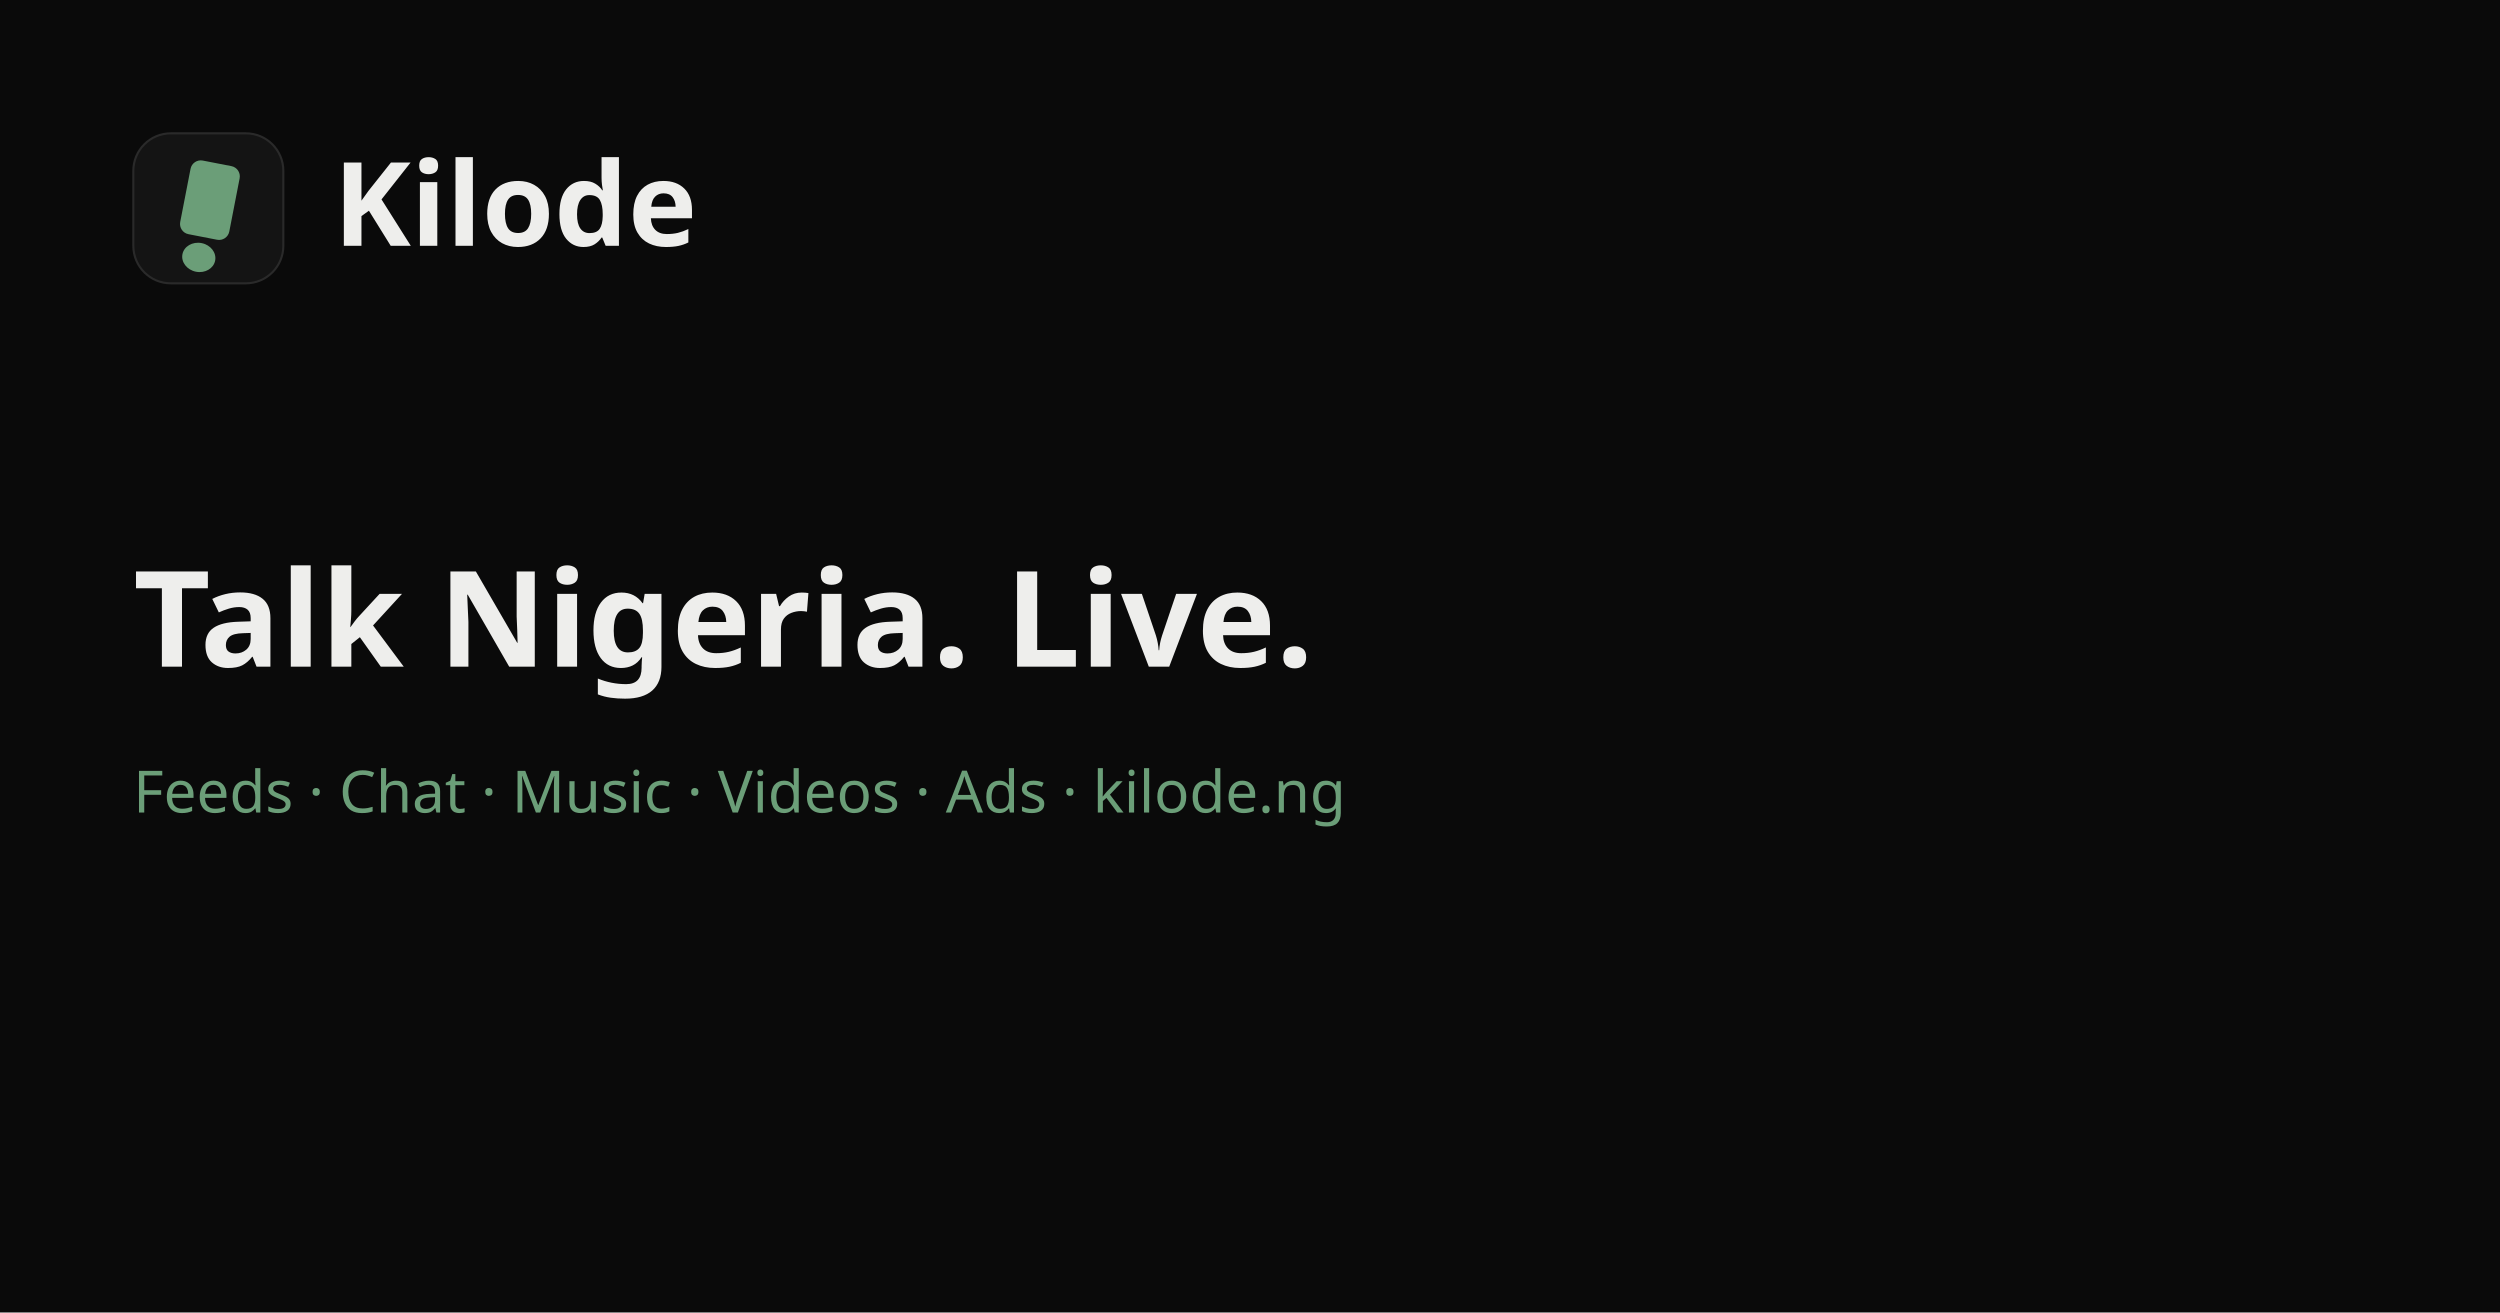
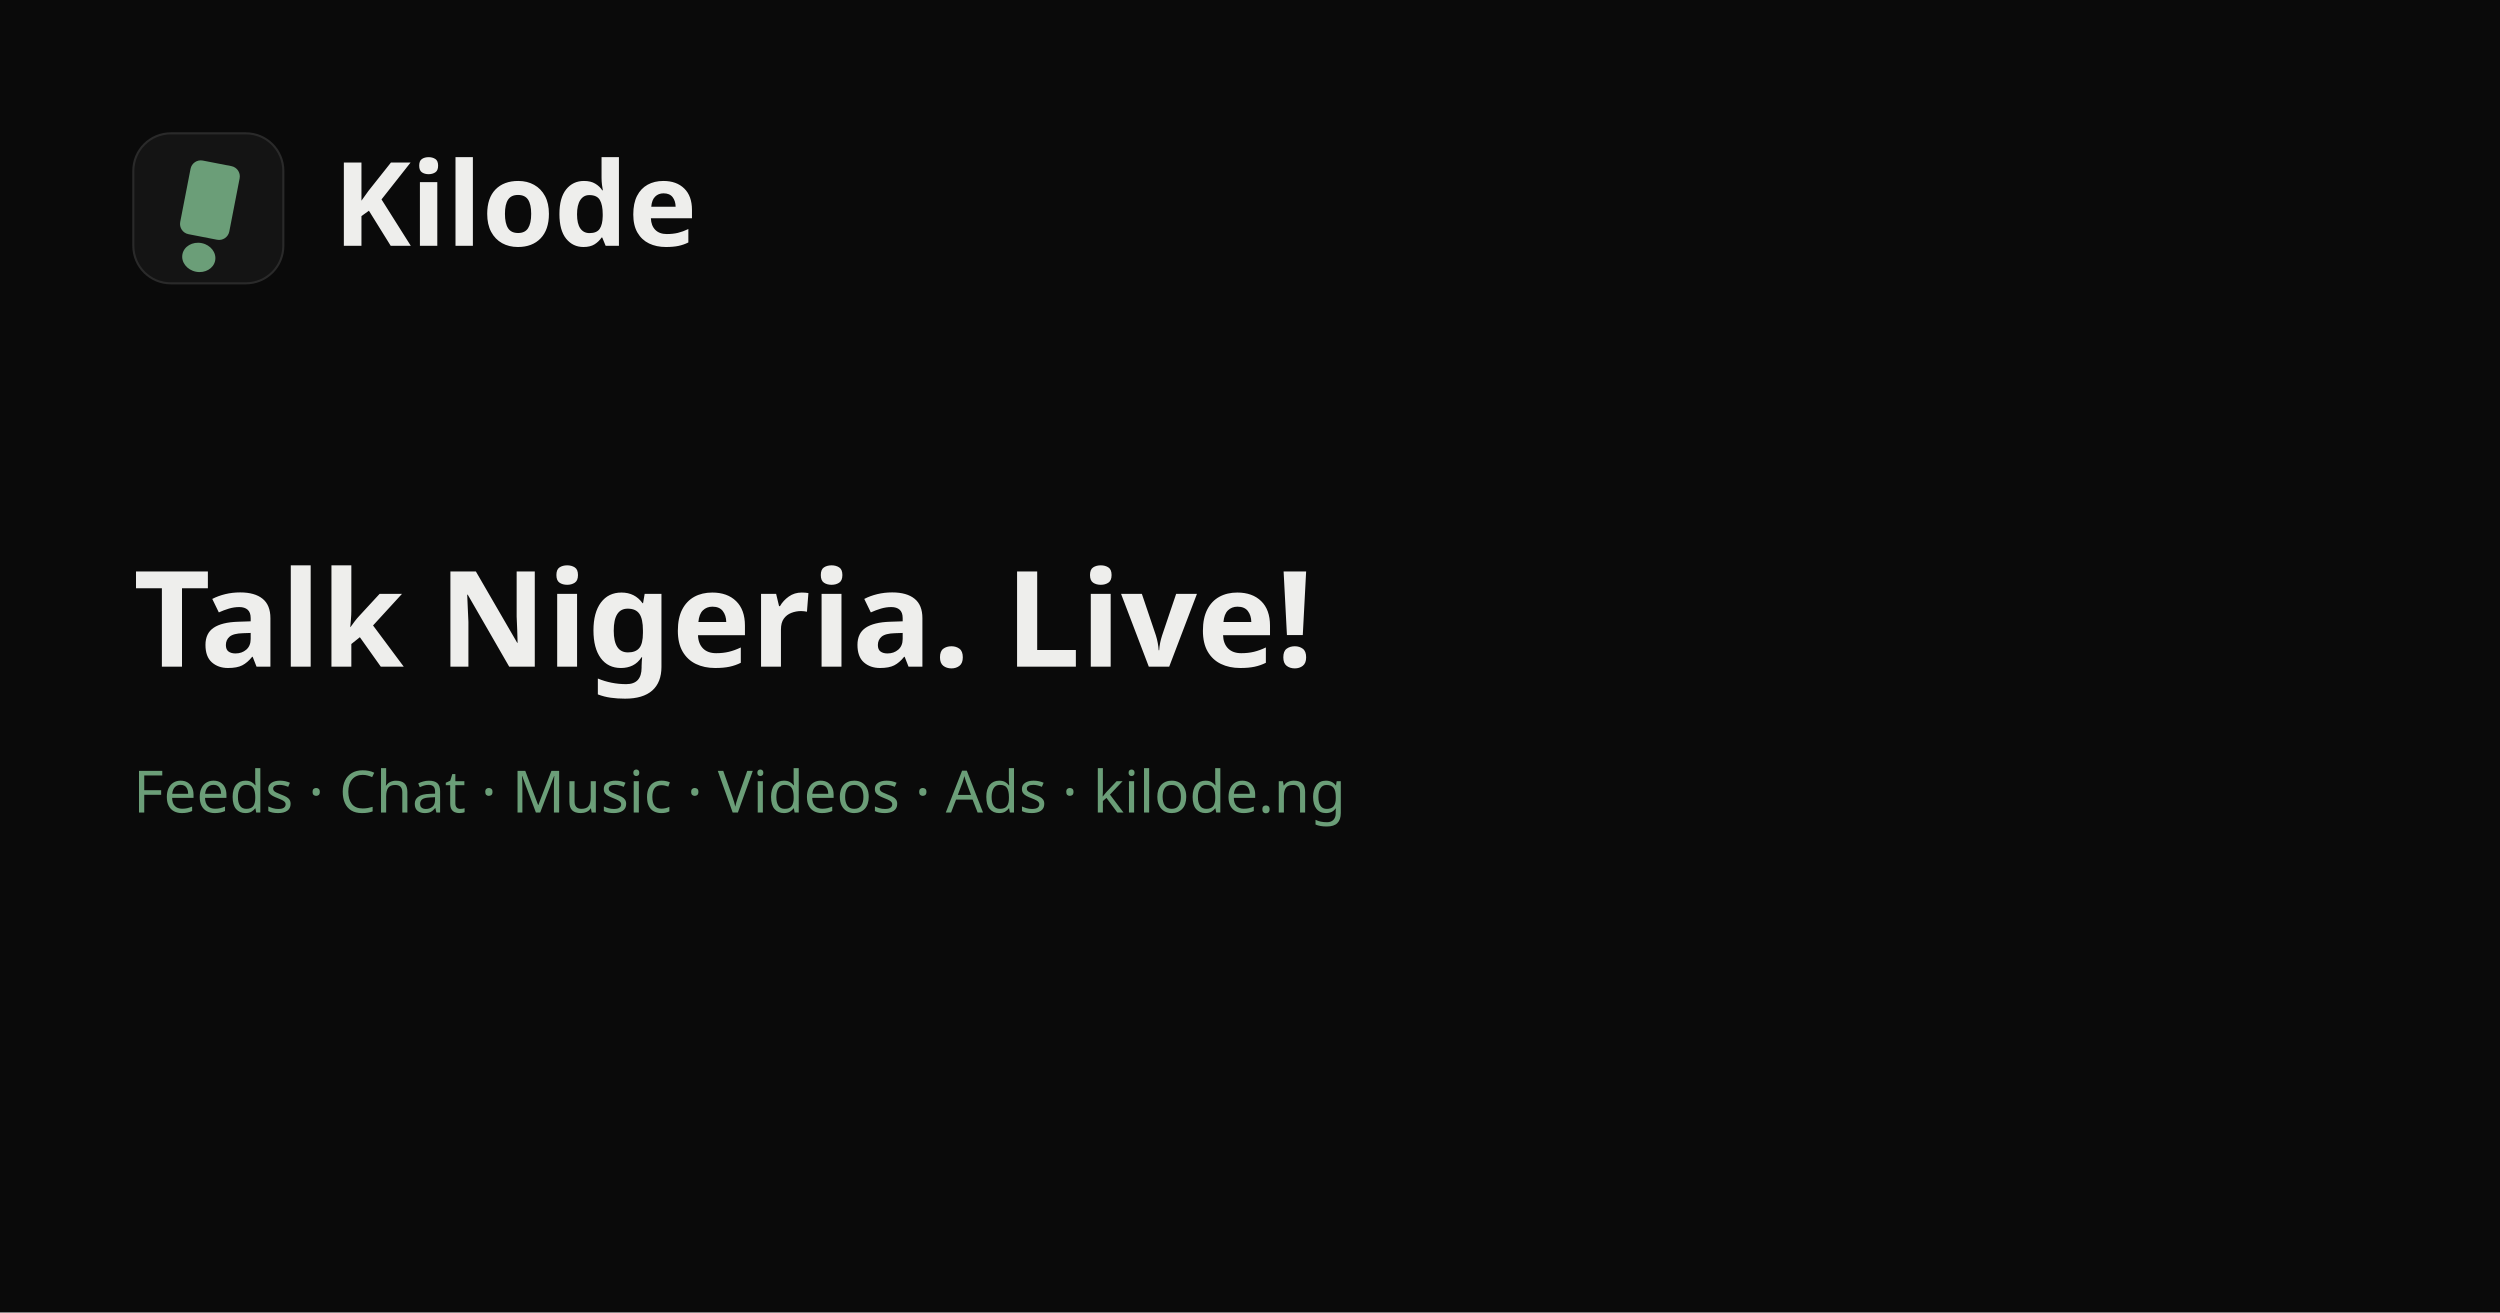
<svg xmlns="http://www.w3.org/2000/svg" width="1200" height="630" viewBox="0 0 1200 630">
  <rect width="1200" height="630" fill="#0a0a0a" />
  <rect x="64" y="64" width="72" height="72" rx="18" fill="#141414" stroke="#2a2a2a" />
  <g transform="translate(100 100) rotate(11)">
    <rect x="-12" y="-22" width="24" height="36" rx="5" fill="#6b9e78" />
    <ellipse cx="0" cy="24" rx="8" ry="7" fill="#6b9e78" />
  </g>
  <text x="160" y="118" fill="#eeeeec" font-size="56" font-family="ui-sans-serif,system-ui,sans-serif" font-weight="800">Kilode</text>
-   <text x="64" y="320" fill="#eeeeec" font-size="64" font-family="ui-sans-serif,system-ui,sans-serif" font-weight="800">Talk Nigeria. Live.</text>
+   <text x="64" y="320" fill="#eeeeec" font-size="64" font-family="ui-sans-serif,system-ui,sans-serif" font-weight="800">Talk Nigeria. Live!</text>
  <text x="64" y="390" fill="#6b9e78" font-size="28" font-family="ui-sans-serif,system-ui,sans-serif">Feeds · Chat · Music · Videos · Ads · kilode.ng</text>
</svg>
